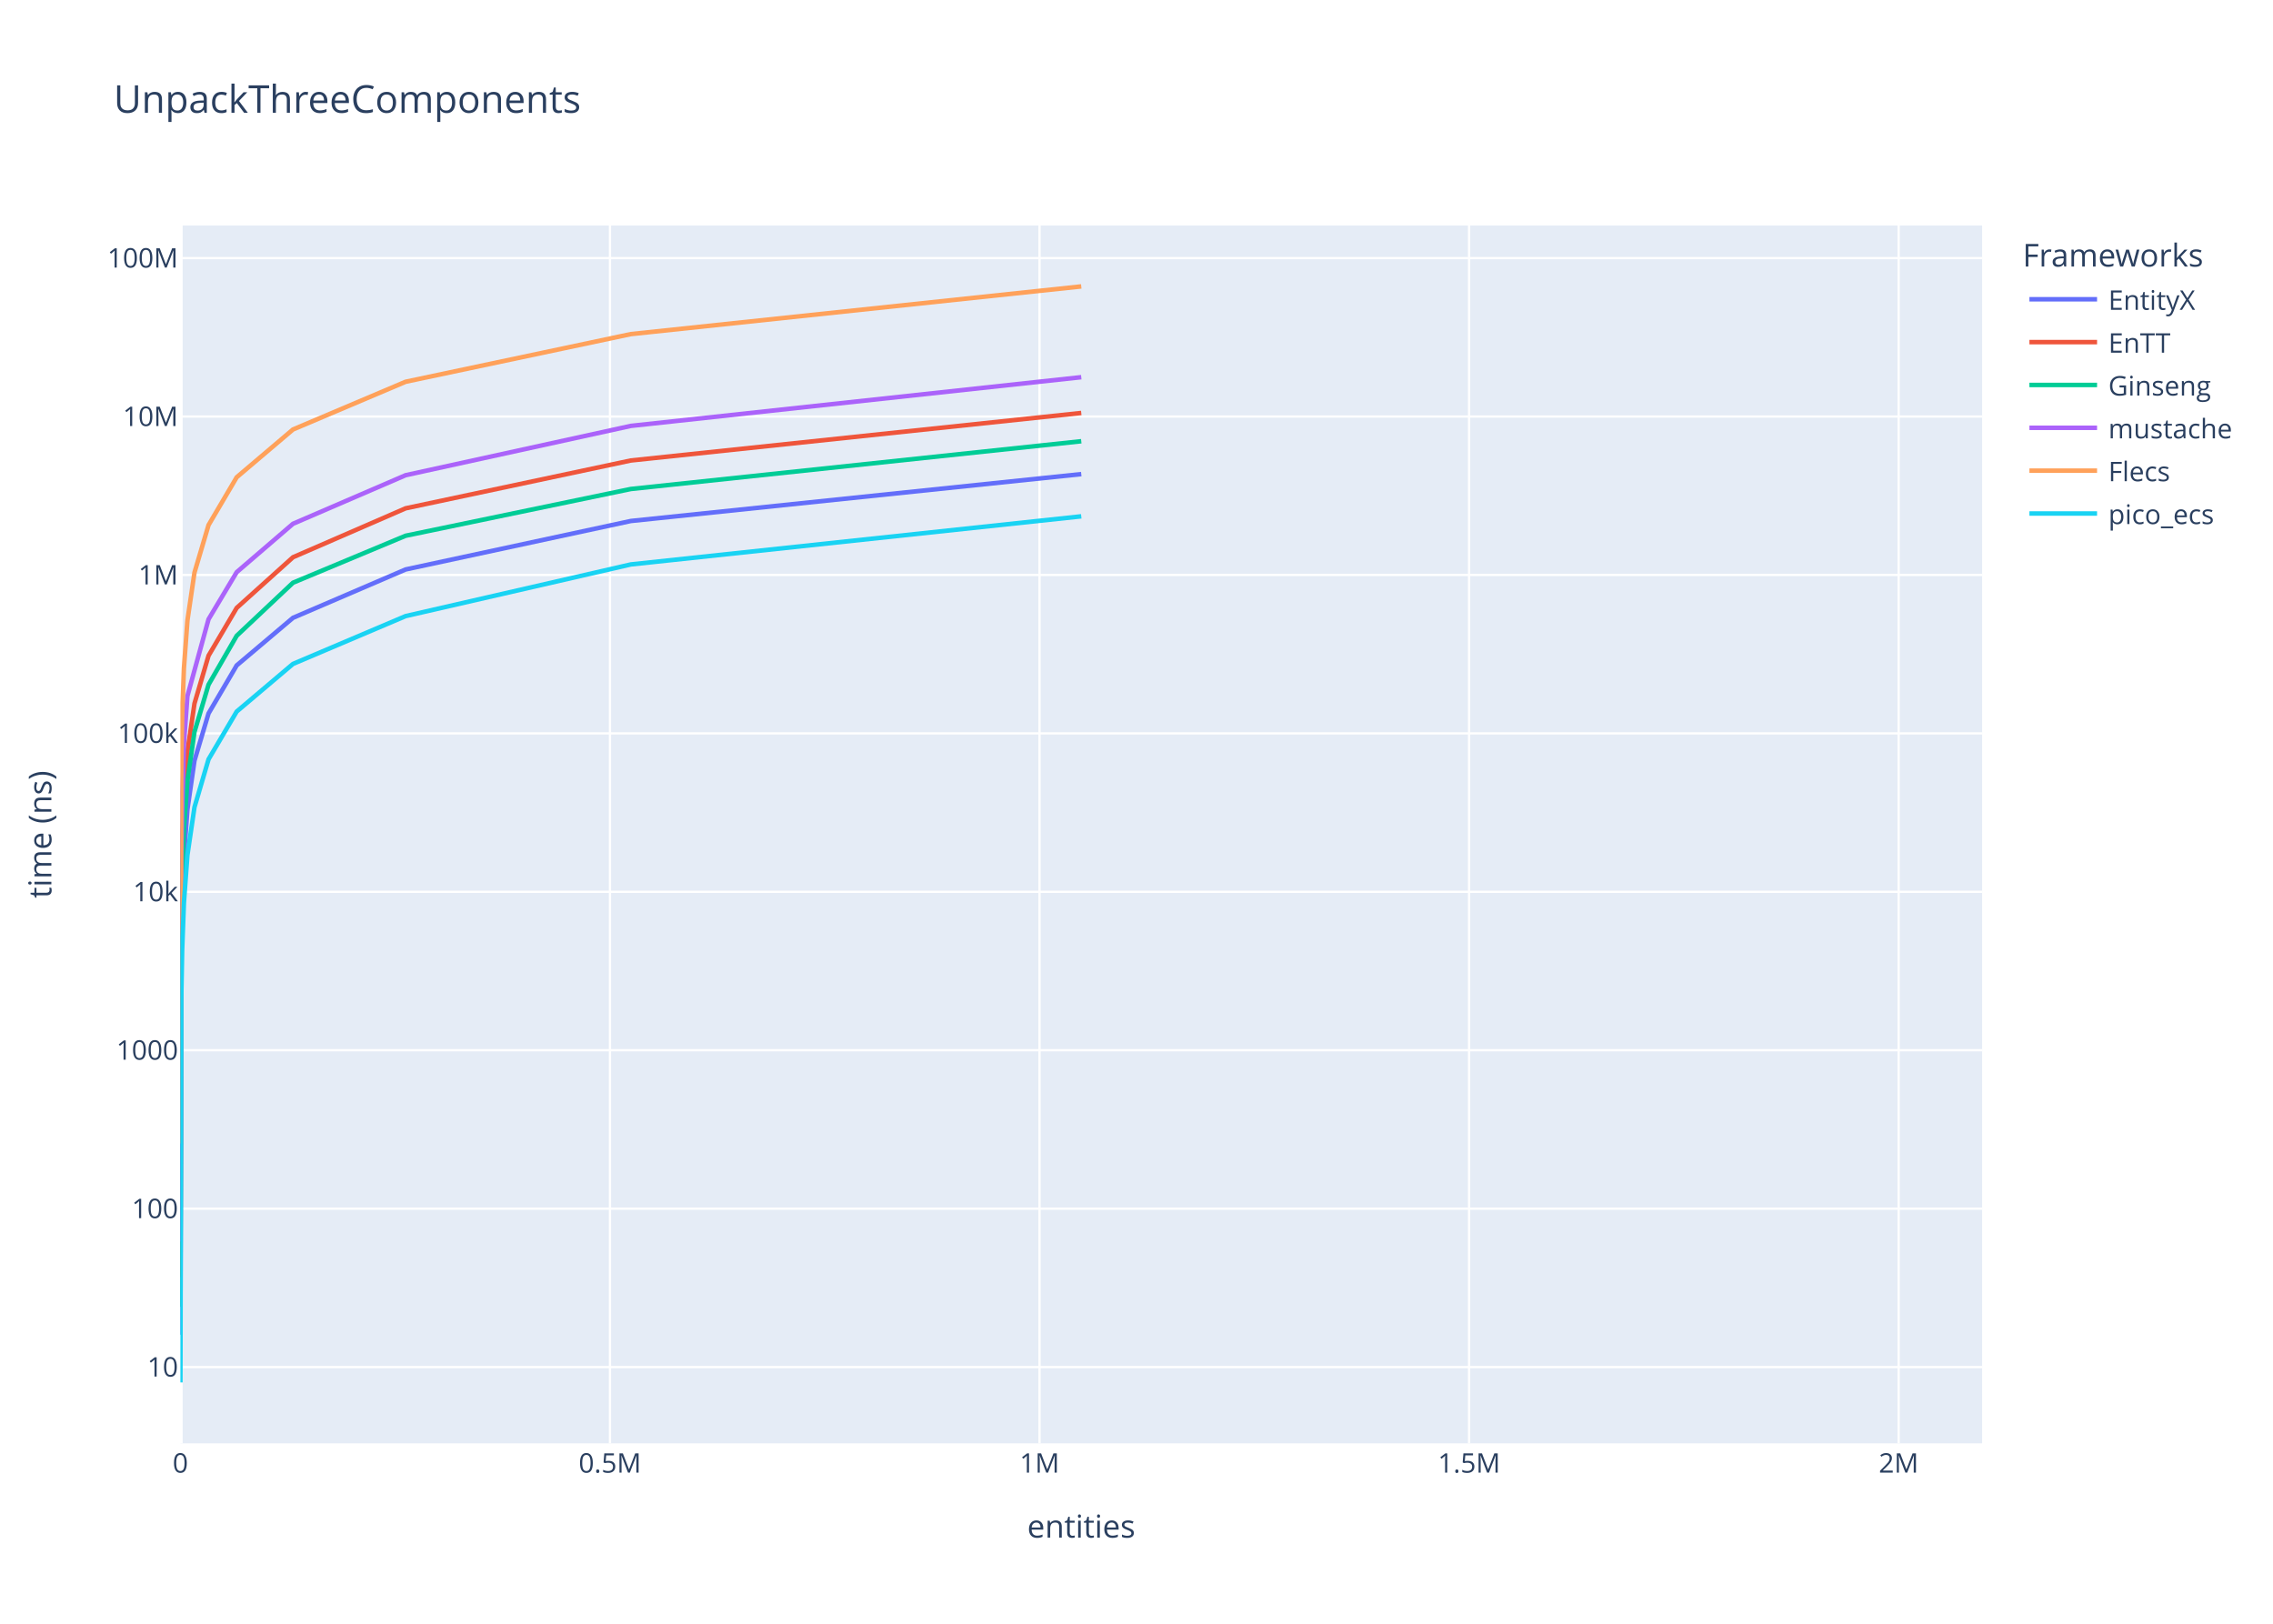
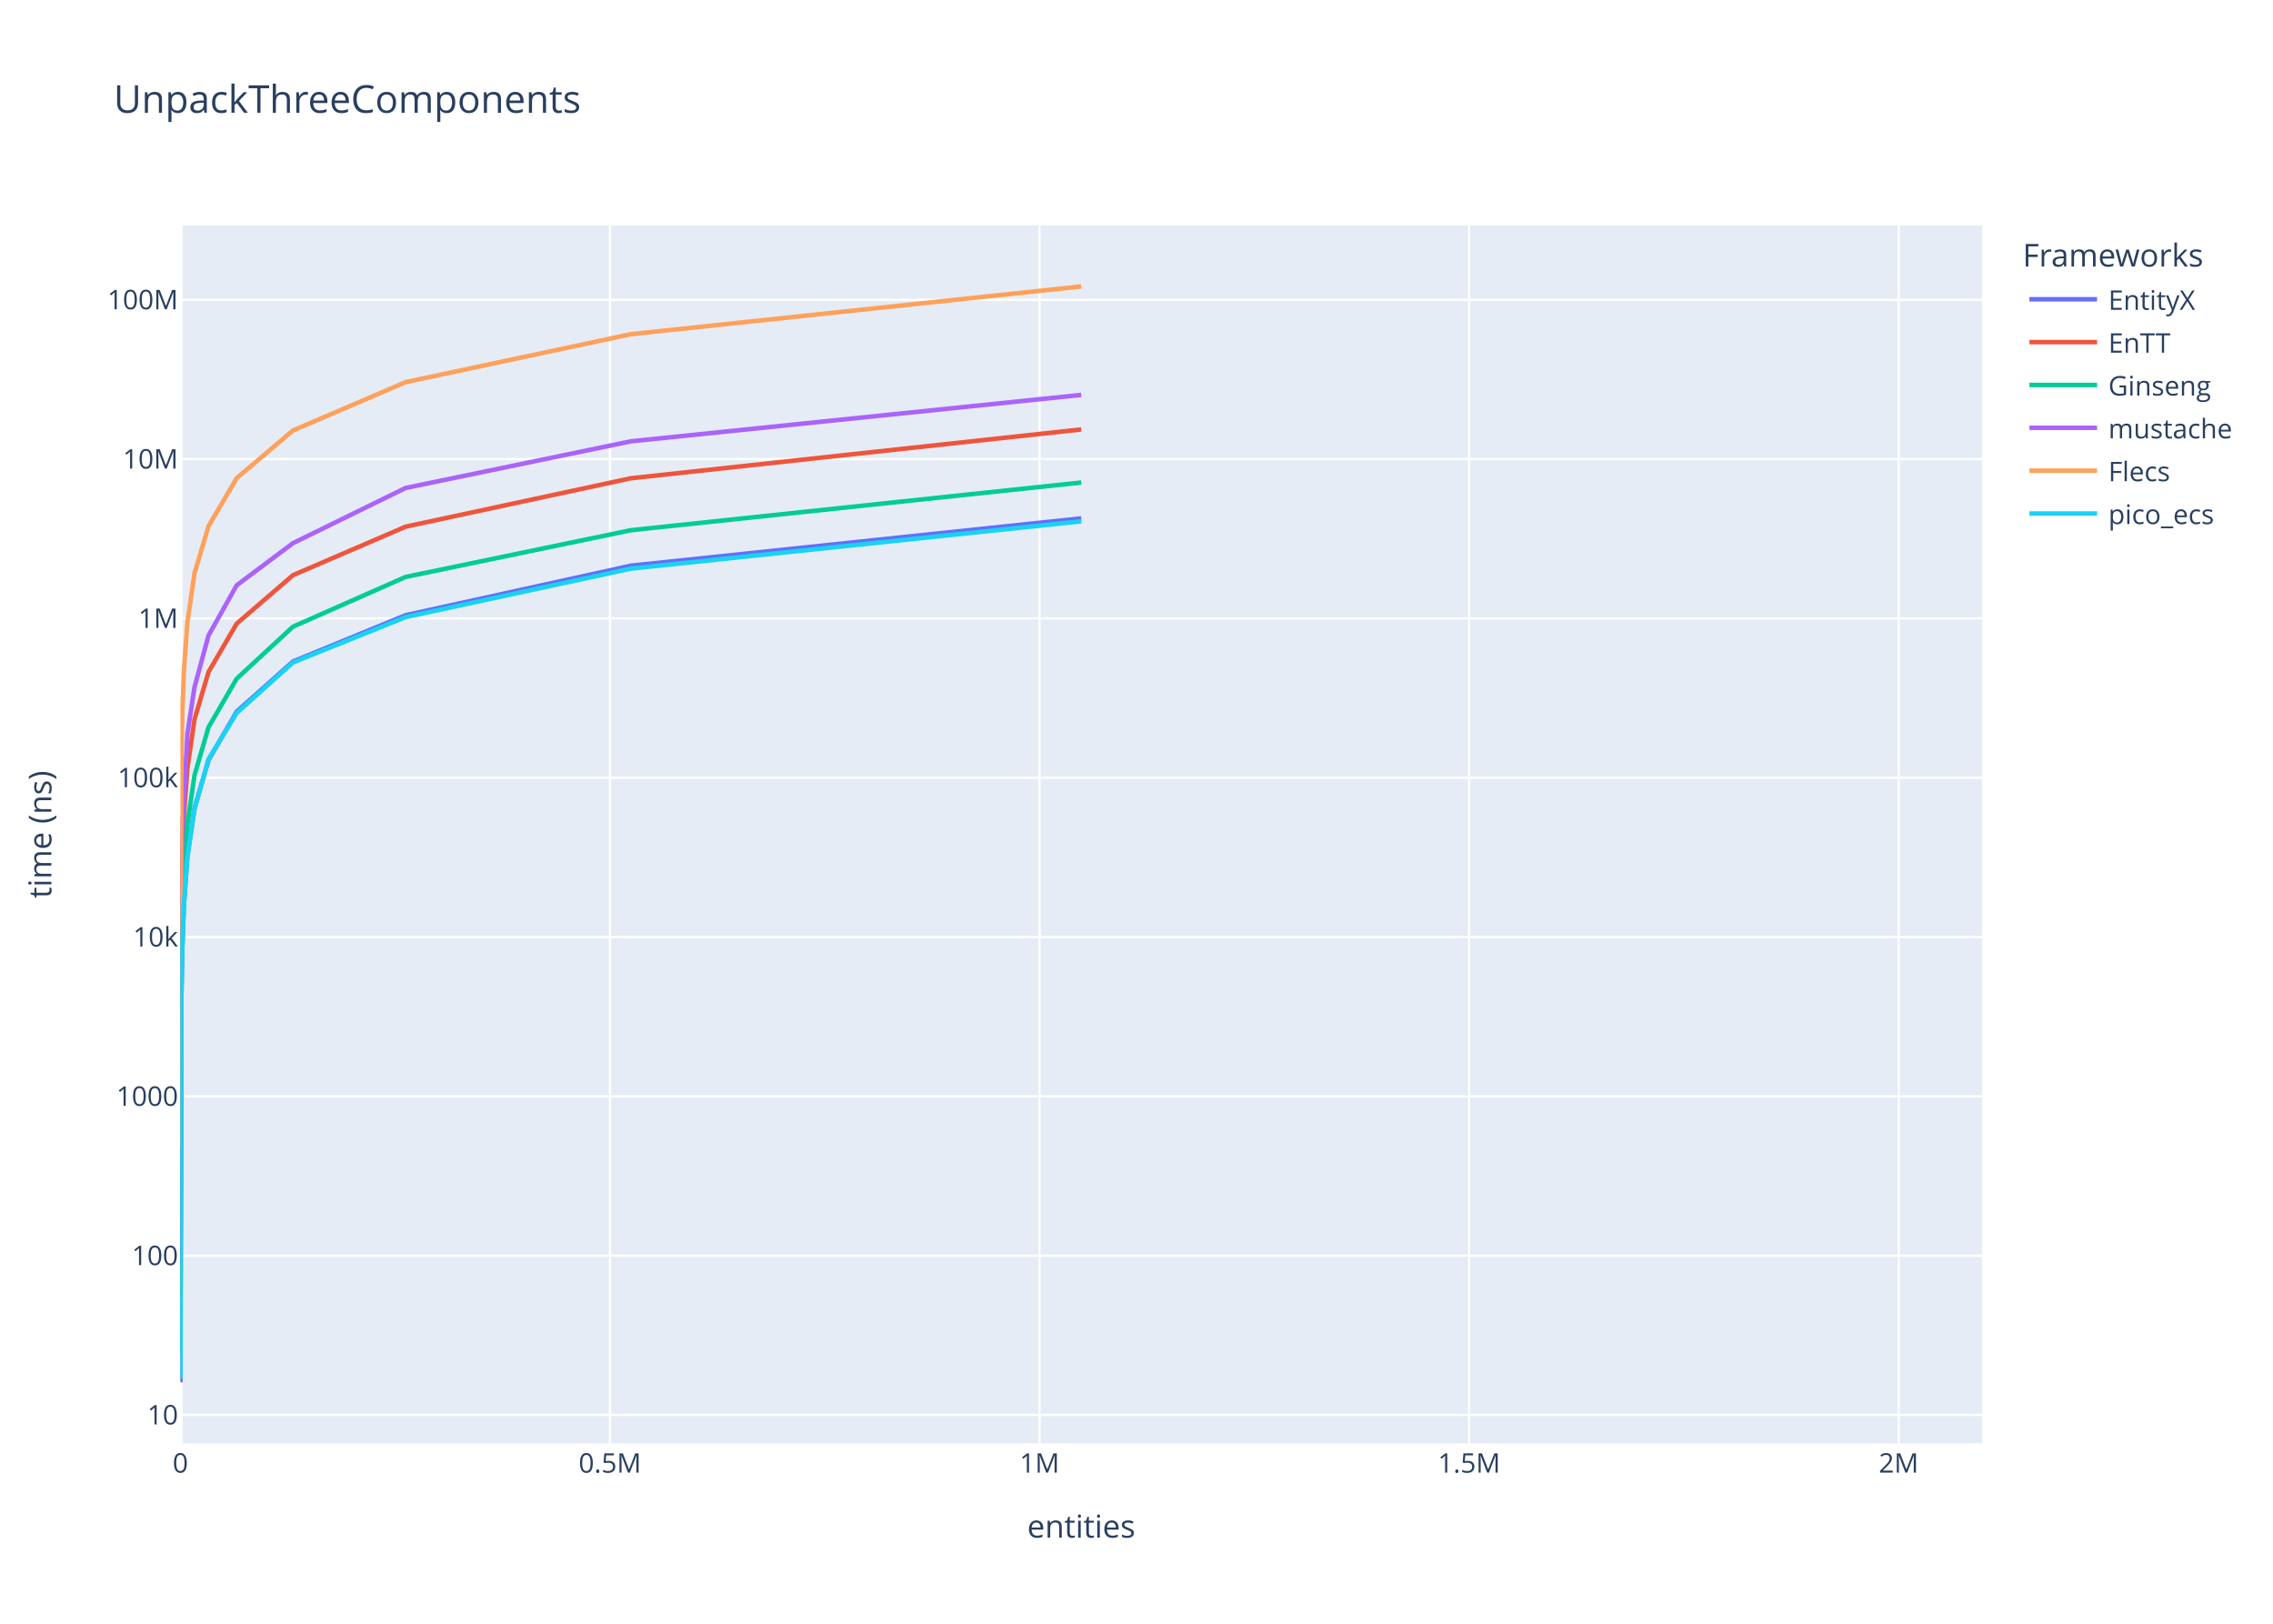
<svg xmlns="http://www.w3.org/2000/svg" class="main-svg" width="1008" height="720" style="" viewBox="0 0 1008 720">
  <rect x="0" y="0" width="1008" height="720" style="fill: rgb(255, 255, 255); fill-opacity: 1;" />
-   <defs id="defs-d4af37">
+   <defs id="defs-3fa588">
    <g class="clips">
-       <clipPath id="clipd4af37xyplot" class="plotclip">
+       <clipPath id="clip3fa588xyplot" class="plotclip">
        <rect width="799" height="540" />
      </clipPath>
-       <clipPath class="axesclip" id="clipd4af37x">
+       <clipPath class="axesclip" id="clip3fa588x">
        <rect x="80" y="0" width="799" height="720" />
      </clipPath>
-       <clipPath class="axesclip" id="clipd4af37y">
+       <clipPath class="axesclip" id="clip3fa588y">
        <rect x="0" y="100" width="1008" height="540" />
      </clipPath>
-       <clipPath class="axesclip" id="clipd4af37xy">
+       <clipPath class="axesclip" id="clip3fa588xy">
        <rect x="80" y="100" width="799" height="540" />
      </clipPath>
    </g>
    <g class="gradients" />
    <g class="patterns" />
  </defs>
  <g class="bglayer">
    <rect class="bg" x="80" y="100" width="799" height="540" style="fill: rgb(229, 236, 246); fill-opacity: 1; stroke-width: 0;" />
  </g>
  <g class="layer-below">
    <g class="imagelayer" />
    <g class="shapelayer" />
  </g>
  <g class="cartesianlayer">
    <g class="subplot xy">
      <g class="layer-subplot">
        <g class="shapelayer" />
        <g class="imagelayer" />
      </g>
      <g class="minor-gridlayer">
        <g class="x" />
        <g class="y" />
      </g>
      <g class="gridlayer">
        <g class="x">
          <path class="xgrid crisp" transform="translate(270.5,0)" d="M0,100v540" style="stroke: rgb(255, 255, 255); stroke-opacity: 1; stroke-width: 1px;" />
          <path class="xgrid crisp" transform="translate(460.99,0)" d="M0,100v540" style="stroke: rgb(255, 255, 255); stroke-opacity: 1; stroke-width: 1px;" />
          <path class="xgrid crisp" transform="translate(651.49,0)" d="M0,100v540" style="stroke: rgb(255, 255, 255); stroke-opacity: 1; stroke-width: 1px;" />
          <path class="xgrid crisp" transform="translate(841.99,0)" d="M0,100v540" style="stroke: rgb(255, 255, 255); stroke-opacity: 1; stroke-width: 1px;" />
        </g>
        <g class="y">
-           <path class="ygrid crisp" transform="translate(0,606.19)" d="M80,0h799" style="stroke: rgb(255, 255, 255); stroke-opacity: 1; stroke-width: 1px;" />
-           <path class="ygrid crisp" transform="translate(0,535.94)" d="M80,0h799" style="stroke: rgb(255, 255, 255); stroke-opacity: 1; stroke-width: 1px;" />
-           <path class="ygrid crisp" transform="translate(0,465.69)" d="M80,0h799" style="stroke: rgb(255, 255, 255); stroke-opacity: 1; stroke-width: 1px;" />
-           <path class="ygrid crisp" transform="translate(0,395.44)" d="M80,0h799" style="stroke: rgb(255, 255, 255); stroke-opacity: 1; stroke-width: 1px;" />
-           <path class="ygrid crisp" transform="translate(0,325.2)" d="M80,0h799" style="stroke: rgb(255, 255, 255); stroke-opacity: 1; stroke-width: 1px;" />
-           <path class="ygrid crisp" transform="translate(0,254.95)" d="M80,0h799" style="stroke: rgb(255, 255, 255); stroke-opacity: 1; stroke-width: 1px;" />
-           <path class="ygrid crisp" transform="translate(0,184.7)" d="M80,0h799" style="stroke: rgb(255, 255, 255); stroke-opacity: 1; stroke-width: 1px;" />
-           <path class="ygrid crisp" transform="translate(0,114.45)" d="M80,0h799" style="stroke: rgb(255, 255, 255); stroke-opacity: 1; stroke-width: 1px;" />
+           <path class="ygrid crisp" transform="translate(0,627.42)" d="M80,0h799" style="stroke: rgb(255, 255, 255); stroke-opacity: 1; stroke-width: 1px;" />
+           <path class="ygrid crisp" transform="translate(0,556.78)" d="M80,0h799" style="stroke: rgb(255, 255, 255); stroke-opacity: 1; stroke-width: 1px;" />
+           <path class="ygrid crisp" transform="translate(0,486.14)" d="M80,0h799" style="stroke: rgb(255, 255, 255); stroke-opacity: 1; stroke-width: 1px;" />
+           <path class="ygrid crisp" transform="translate(0,415.5)" d="M80,0h799" style="stroke: rgb(255, 255, 255); stroke-opacity: 1; stroke-width: 1px;" />
+           <path class="ygrid crisp" transform="translate(0,344.86)" d="M80,0h799" style="stroke: rgb(255, 255, 255); stroke-opacity: 1; stroke-width: 1px;" />
+           <path class="ygrid crisp" transform="translate(0,274.21)" d="M80,0h799" style="stroke: rgb(255, 255, 255); stroke-opacity: 1; stroke-width: 1px;" />
+           <path class="ygrid crisp" transform="translate(0,203.57)" d="M80,0h799" style="stroke: rgb(255, 255, 255); stroke-opacity: 1; stroke-width: 1px;" />
+           <path class="ygrid crisp" transform="translate(0,132.93)" d="M80,0h799" style="stroke: rgb(255, 255, 255); stroke-opacity: 1; stroke-width: 1px;" />
        </g>
      </g>
      <g class="zerolinelayer">
        <path class="xzl zl crisp" transform="translate(80,0)" d="M0,100v540" style="stroke: rgb(255, 255, 255); stroke-opacity: 1; stroke-width: 2px;" />
      </g>
      <path class="xlines-below" />
      <path class="ylines-below" />
      <g class="overlines-below" />
      <g class="xaxislayer-below" />
      <g class="yaxislayer-below" />
      <g class="overaxes-below" />
-       <g class="plot" transform="translate(80,100)" clip-path="url(#clipd4af37xyplot)">
+       <g class="plot" transform="translate(80,100)" clip-path="url(#clip3fa588xyplot)">
        <g class="scatterlayer mlayer">
-           <g class="trace scatter trace29a564" style="stroke-miterlimit: 2; opacity: 1;">
-             <g class="fills" />
-             <g class="errorbars" />
-             <g class="lines">
-               <path class="js-line" d="M0,491.85L0.39,322.28L0.78,300.81L1.56,280.05L3.12,258.86L6.24,237.29L12.48,216.35L24.97,195.05L49.94,173.95L99.88,152.51L199.75,131.02L399.5,110.23" style="vector-effect: non-scaling-stroke; fill: none; stroke: rgb(99, 110, 250); stroke-opacity: 1; stroke-width: 2px; opacity: 1;" />
-             </g>
-             <g class="points" />
-             <g class="text" />
-           </g>
-           <g class="trace scatter trace4665bc" style="stroke-miterlimit: 2; opacity: 1;">
-             <g class="fills" />
-             <g class="errorbars" />
-             <g class="lines">
-               <path class="js-line" d="M0,466.28L0.39,296.86L0.78,275.8L1.56,254.62L3.12,233.27L6.24,211.96L12.48,190.74L24.97,169.55L49.94,147.09L99.88,125.4L199.75,104.19L399.5,83.12" style="vector-effect: non-scaling-stroke; fill: none; stroke: rgb(239, 85, 59); stroke-opacity: 1; stroke-width: 2px; opacity: 1;" />
-             </g>
-             <g class="points" />
-             <g class="text" />
-           </g>
-           <g class="trace scatter tracee7e777" style="stroke-miterlimit: 2; opacity: 1;">
-             <g class="fills" />
-             <g class="errorbars" />
-             <g class="lines">
-               <path class="js-line" d="M0,479.48L0.39,309.96L0.78,288.79L1.56,267.61L3.12,246.09L6.24,224.53L12.48,203.59L24.97,181.91L49.94,158.39L99.88,137.56L199.75,116.83L399.5,95.65" style="vector-effect: non-scaling-stroke; fill: none; stroke: rgb(0, 204, 150); stroke-opacity: 1; stroke-width: 2px; opacity: 1;" />
-             </g>
-             <g class="points" />
-             <g class="text" />
-           </g>
-           <g class="trace scatter tracedeefd8" style="stroke-miterlimit: 2; opacity: 1;">
-             <g class="fills" />
-             <g class="errorbars" />
-             <g class="lines">
-               <path class="js-line" d="M0,450.53L0.39,280.9L0.78,259.74L1.56,229.93L3.12,208.61L12.48,174.59L24.97,153.71L49.94,132.25L99.88,110.72L199.75,88.85L399.5,67.25" style="vector-effect: non-scaling-stroke; fill: none; stroke: rgb(171, 99, 250); stroke-opacity: 1; stroke-width: 2px; opacity: 1;" />
-             </g>
-             <g class="points" />
-             <g class="text" />
-           </g>
-           <g class="trace scatter traceca92a9" style="stroke-miterlimit: 2; opacity: 1;">
-             <g class="fills" />
-             <g class="errorbars" />
-             <g class="lines">
-               <path class="js-line" d="M0,407.03L0.39,238.76L0.78,217.56L1.56,196.38L3.12,175.11L6.24,153.89L12.48,132.83L24.97,111.62L49.94,90.44L99.88,69.28L199.75,48.15L399.5,27" style="vector-effect: non-scaling-stroke; fill: none; stroke: rgb(255, 161, 90); stroke-opacity: 1; stroke-width: 2px; opacity: 1;" />
-             </g>
-             <g class="points" />
-             <g class="text" />
-           </g>
-           <g class="trace scatter tracec1703d" style="stroke-miterlimit: 2; opacity: 1;">
-             <g class="fills" />
-             <g class="errorbars" />
-             <g class="lines">
-               <path class="js-line" d="M0,513L0.39,342.4L0.78,321.31L1.56,300.27L3.12,279.07L6.24,257.94L12.48,236.69L24.97,215.51L49.94,194.39L99.88,173.19L199.75,150.28L399.5,128.95" style="vector-effect: non-scaling-stroke; fill: none; stroke: rgb(25, 211, 243); stroke-opacity: 1; stroke-width: 2px; opacity: 1;" />
+           <g class="trace scatter traced778cc" style="stroke-miterlimit: 2; opacity: 1;">
+             <g class="fills" />
+             <g class="errorbars" />
+             <g class="lines">
+               <path class="js-line" d="M0,513L0.39,343.47L0.78,322.18L1.56,300.99L3.12,279.4L6.24,258.36L12.48,237.04L24.97,215.53L49.94,193.31L99.88,172.8L199.75,150.84L399.5,129.86" style="vector-effect: non-scaling-stroke; fill: none; stroke: rgb(99, 110, 250); stroke-opacity: 1; stroke-width: 2px; opacity: 1;" />
+             </g>
+             <g class="points" />
+             <g class="text" />
+           </g>
+           <g class="trace scatter trace5a77ff" style="stroke-miterlimit: 2; opacity: 1;">
+             <g class="fills" />
+             <g class="errorbars" />
+             <g class="lines">
+               <path class="js-line" d="M0,474.57L0.39,304.48L0.78,283.21L1.56,261.94L3.12,240.56L6.24,219.06L12.48,197.95L24.97,176.53L49.94,155.04L99.88,133.54L199.75,112.07L399.5,90.42" style="vector-effect: non-scaling-stroke; fill: none; stroke: rgb(239, 85, 59); stroke-opacity: 1; stroke-width: 2px; opacity: 1;" />
+             </g>
+             <g class="points" />
+             <g class="text" />
+           </g>
+           <g class="trace scatter trace74b847" style="stroke-miterlimit: 2; opacity: 1;">
+             <g class="fills" />
+             <g class="errorbars" />
+             <g class="lines">
+               <path class="js-line" d="M0,500.56L0.39,329.6L0.78,308.26L1.56,286.7L3.12,265.29L6.24,243.85L12.48,222.45L24.97,200.94L49.94,177.87L99.88,155.83L199.75,135.11L399.5,113.96" style="vector-effect: non-scaling-stroke; fill: none; stroke: rgb(0, 204, 150); stroke-opacity: 1; stroke-width: 2px; opacity: 1;" />
+             </g>
+             <g class="points" />
+             <g class="text" />
+           </g>
+           <g class="trace scatter trace587167" style="stroke-miterlimit: 2; opacity: 1;">
+             <g class="fills" />
+             <g class="errorbars" />
+             <g class="lines">
+               <path class="js-line" d="M0,457.4L0.39,289.71L0.78,268.67L3.12,225.25L6.24,204.78L12.48,181.76L24.97,159.52L49.94,140.83L99.88,116.37L199.75,95.69L399.5,75.11" style="vector-effect: non-scaling-stroke; fill: none; stroke: rgb(171, 99, 250); stroke-opacity: 1; stroke-width: 2px; opacity: 1;" />
+             </g>
+             <g class="points" />
+             <g class="text" />
+           </g>
+           <g class="trace scatter tracec3f06f" style="stroke-miterlimit: 2; opacity: 1;">
+             <g class="fills" />
+             <g class="errorbars" />
+             <g class="lines">
+               <path class="js-line" d="M0,409.24L0.39,239.43L0.78,218.39L1.56,197.17L3.12,175.83L6.24,154.25L12.48,133.3L24.97,112.02L49.94,90.86L99.88,69.45L199.75,48.18L399.5,27" style="vector-effect: non-scaling-stroke; fill: none; stroke: rgb(255, 161, 90); stroke-opacity: 1; stroke-width: 2px; opacity: 1;" />
+             </g>
+             <g class="points" />
+             <g class="text" />
+           </g>
+           <g class="trace scatter trace4baa64" style="stroke-miterlimit: 2; opacity: 1;">
+             <g class="fills" />
+             <g class="errorbars" />
+             <g class="lines">
+               <path class="js-line" d="M0,511.14L0.39,343.7L0.78,322.22L1.56,300.99L3.12,279.82L6.24,258.79L12.48,236.62L24.97,216.15L49.94,193.74L99.88,173.64L199.75,152.14L399.5,131.15" style="vector-effect: non-scaling-stroke; fill: none; stroke: rgb(25, 211, 243); stroke-opacity: 1; stroke-width: 2px; opacity: 1;" />
            </g>
            <g class="points" />
            <g class="text" />
          </g>
        </g>
      </g>
      <g class="overplot" />
      <path class="xlines-above crisp" d="M0,0" style="fill: none;" />
      <path class="ylines-above crisp" d="M0,0" style="fill: none;" />
      <g class="overlines-above" />
      <g class="xaxislayer-above">
        <g class="xtick">
          <text text-anchor="middle" x="0" y="653" transform="translate(80,0)" style="font-family: 'Open Sans', verdana, arial, sans-serif; font-size: 12px; fill: rgb(42, 63, 95); fill-opacity: 1; white-space: pre; opacity: 1;">0</text>
        </g>
        <g class="xtick">
          <text text-anchor="middle" x="0" y="653" style="font-family: 'Open Sans', verdana, arial, sans-serif; font-size: 12px; fill: rgb(42, 63, 95); fill-opacity: 1; white-space: pre; opacity: 1;" transform="translate(270.5,0)">0.5M</text>
        </g>
        <g class="xtick">
          <text text-anchor="middle" x="0" y="653" style="font-family: 'Open Sans', verdana, arial, sans-serif; font-size: 12px; fill: rgb(42, 63, 95); fill-opacity: 1; white-space: pre; opacity: 1;" transform="translate(460.99,0)">1M</text>
        </g>
        <g class="xtick">
          <text text-anchor="middle" x="0" y="653" style="font-family: 'Open Sans', verdana, arial, sans-serif; font-size: 12px; fill: rgb(42, 63, 95); fill-opacity: 1; white-space: pre; opacity: 1;" transform="translate(651.49,0)">1.5M</text>
        </g>
        <g class="xtick">
          <text text-anchor="middle" x="0" y="653" style="font-family: 'Open Sans', verdana, arial, sans-serif; font-size: 12px; fill: rgb(42, 63, 95); fill-opacity: 1; white-space: pre; opacity: 1;" transform="translate(841.99,0)">2M</text>
        </g>
      </g>
      <g class="yaxislayer-above">
        <g class="ytick">
-           <text text-anchor="end" x="79" y="4.2" transform="translate(0,606.19)" style="font-family: 'Open Sans', verdana, arial, sans-serif; font-size: 12px; fill: rgb(42, 63, 95); fill-opacity: 1; white-space: pre; opacity: 1;">10</text>
-         </g>
-         <g class="ytick">
-           <text text-anchor="end" x="79" y="4.2" style="font-family: 'Open Sans', verdana, arial, sans-serif; font-size: 12px; fill: rgb(42, 63, 95); fill-opacity: 1; white-space: pre; opacity: 1;" transform="translate(0,535.94)">100</text>
-         </g>
-         <g class="ytick">
-           <text text-anchor="end" x="79" y="4.2" style="font-family: 'Open Sans', verdana, arial, sans-serif; font-size: 12px; fill: rgb(42, 63, 95); fill-opacity: 1; white-space: pre; opacity: 1;" transform="translate(0,465.69)">1000</text>
-         </g>
-         <g class="ytick">
-           <text text-anchor="end" x="79" y="4.2" style="font-family: 'Open Sans', verdana, arial, sans-serif; font-size: 12px; fill: rgb(42, 63, 95); fill-opacity: 1; white-space: pre; opacity: 1;" transform="translate(0,395.44)">10k</text>
-         </g>
-         <g class="ytick">
-           <text text-anchor="end" x="79" y="4.2" style="font-family: 'Open Sans', verdana, arial, sans-serif; font-size: 12px; fill: rgb(42, 63, 95); fill-opacity: 1; white-space: pre; opacity: 1;" transform="translate(0,325.2)">100k</text>
-         </g>
-         <g class="ytick">
-           <text text-anchor="end" x="79" y="4.2" style="font-family: 'Open Sans', verdana, arial, sans-serif; font-size: 12px; fill: rgb(42, 63, 95); fill-opacity: 1; white-space: pre; opacity: 1;" transform="translate(0,254.95)">1M</text>
-         </g>
-         <g class="ytick">
-           <text text-anchor="end" x="79" y="4.2" style="font-family: 'Open Sans', verdana, arial, sans-serif; font-size: 12px; fill: rgb(42, 63, 95); fill-opacity: 1; white-space: pre; opacity: 1;" transform="translate(0,184.7)">10M</text>
-         </g>
-         <g class="ytick">
-           <text text-anchor="end" x="79" y="4.2" style="font-family: 'Open Sans', verdana, arial, sans-serif; font-size: 12px; fill: rgb(42, 63, 95); fill-opacity: 1; white-space: pre; opacity: 1;" transform="translate(0,114.45)">100M</text>
+           <text text-anchor="end" x="79" y="4.2" transform="translate(0,627.42)" style="font-family: 'Open Sans', verdana, arial, sans-serif; font-size: 12px; fill: rgb(42, 63, 95); fill-opacity: 1; white-space: pre; opacity: 1;">10</text>
+         </g>
+         <g class="ytick">
+           <text text-anchor="end" x="79" y="4.2" style="font-family: 'Open Sans', verdana, arial, sans-serif; font-size: 12px; fill: rgb(42, 63, 95); fill-opacity: 1; white-space: pre; opacity: 1;" transform="translate(0,556.78)">100</text>
+         </g>
+         <g class="ytick">
+           <text text-anchor="end" x="79" y="4.2" style="font-family: 'Open Sans', verdana, arial, sans-serif; font-size: 12px; fill: rgb(42, 63, 95); fill-opacity: 1; white-space: pre; opacity: 1;" transform="translate(0,486.14)">1000</text>
+         </g>
+         <g class="ytick">
+           <text text-anchor="end" x="79" y="4.2" style="font-family: 'Open Sans', verdana, arial, sans-serif; font-size: 12px; fill: rgb(42, 63, 95); fill-opacity: 1; white-space: pre; opacity: 1;" transform="translate(0,415.5)">10k</text>
+         </g>
+         <g class="ytick">
+           <text text-anchor="end" x="79" y="4.2" style="font-family: 'Open Sans', verdana, arial, sans-serif; font-size: 12px; fill: rgb(42, 63, 95); fill-opacity: 1; white-space: pre; opacity: 1;" transform="translate(0,344.86)">100k</text>
+         </g>
+         <g class="ytick">
+           <text text-anchor="end" x="79" y="4.2" style="font-family: 'Open Sans', verdana, arial, sans-serif; font-size: 12px; fill: rgb(42, 63, 95); fill-opacity: 1; white-space: pre; opacity: 1;" transform="translate(0,274.21)">1M</text>
+         </g>
+         <g class="ytick">
+           <text text-anchor="end" x="79" y="4.2" style="font-family: 'Open Sans', verdana, arial, sans-serif; font-size: 12px; fill: rgb(42, 63, 95); fill-opacity: 1; white-space: pre; opacity: 1;" transform="translate(0,203.57)">10M</text>
+         </g>
+         <g class="ytick">
+           <text text-anchor="end" x="79" y="4.2" style="font-family: 'Open Sans', verdana, arial, sans-serif; font-size: 12px; fill: rgb(42, 63, 95); fill-opacity: 1; white-space: pre; opacity: 1;" transform="translate(0,132.93)">100M</text>
        </g>
      </g>
      <g class="overaxes-above" />
    </g>
  </g>
  <g class="polarlayer" />
  <g class="smithlayer" />
  <g class="ternarylayer" />
  <g class="geolayer" />
  <g class="funnelarealayer" />
  <g class="pielayer" />
  <g class="iciclelayer" />
  <g class="treemaplayer" />
  <g class="sunburstlayer" />
  <g class="glimages" />
-   <defs id="topdefs-d4af37">
+   <defs id="topdefs-3fa588">
    <g class="clips" />
-     <clipPath id="legendd4af37">
+     <clipPath id="legend3fa588">
      <rect width="101" height="143" x="0" y="0" />
    </clipPath>
  </defs>
  <g class="layer-above">
    <g class="imagelayer" />
    <g class="shapelayer" />
  </g>
  <g class="infolayer">
    <g class="legend" pointer-events="all" transform="translate(894.98,100)">
      <rect class="bg" shape-rendering="crispEdges" width="101" height="143" x="0" y="0" style="stroke: rgb(68, 68, 68); stroke-opacity: 1; fill: rgb(255, 255, 255); fill-opacity: 1; stroke-width: 0px;" />
-       <g class="scrollbox" transform="" clip-path="url(#legendd4af37)">
+       <g class="scrollbox" transform="" clip-path="url(#legend3fa588)">
        <text class="legendtitletext" text-anchor="start" x="2" y="18.2" style="font-family: 'Open Sans', verdana, arial, sans-serif; font-size: 14px; fill: rgb(42, 63, 95); fill-opacity: 1; white-space: pre;">Frameworks</text>
        <g class="groups" transform="">
          <g class="traces" transform="translate(0,32.7)" style="opacity: 1;">
            <text class="legendtext" text-anchor="start" x="40" y="4.68" style="font-family: 'Open Sans', verdana, arial, sans-serif; font-size: 12px; fill: rgb(42, 63, 95); fill-opacity: 1; white-space: pre;">EntityX</text>
            <g class="layers" style="opacity: 1;">
              <g class="legendfill" />
              <g class="legendlines">
                <path class="js-line" d="M5,0h30" style="fill: none; stroke: rgb(99, 110, 250); stroke-opacity: 1; stroke-width: 2px;" />
              </g>
              <g class="legendsymbols">
                <g class="legendpoints" />
              </g>
            </g>
            <rect class="legendtoggle" x="0" y="-9.5" width="95.25" height="19" style="fill: rgb(0, 0, 0); fill-opacity: 0;" />
          </g>
        </g>
        <g class="groups" transform="">
          <g class="traces" transform="translate(0,51.7)" style="opacity: 1;">
            <text class="legendtext" text-anchor="start" x="40" y="4.68" style="font-family: 'Open Sans', verdana, arial, sans-serif; font-size: 12px; fill: rgb(42, 63, 95); fill-opacity: 1; white-space: pre;">EnTT</text>
            <g class="layers" style="opacity: 1;">
              <g class="legendfill" />
              <g class="legendlines">
                <path class="js-line" d="M5,0h30" style="fill: none; stroke: rgb(239, 85, 59); stroke-opacity: 1; stroke-width: 2px;" />
              </g>
              <g class="legendsymbols">
                <g class="legendpoints" />
              </g>
            </g>
            <rect class="legendtoggle" x="0" y="-9.5" width="95.25" height="19" style="fill: rgb(0, 0, 0); fill-opacity: 0;" />
          </g>
        </g>
        <g class="groups" transform="">
          <g class="traces" transform="translate(0,70.7)" style="opacity: 1;">
            <text class="legendtext" text-anchor="start" x="40" y="4.68" style="font-family: 'Open Sans', verdana, arial, sans-serif; font-size: 12px; fill: rgb(42, 63, 95); fill-opacity: 1; white-space: pre;">Ginseng</text>
            <g class="layers" style="opacity: 1;">
              <g class="legendfill" />
              <g class="legendlines">
                <path class="js-line" d="M5,0h30" style="fill: none; stroke: rgb(0, 204, 150); stroke-opacity: 1; stroke-width: 2px;" />
              </g>
              <g class="legendsymbols">
                <g class="legendpoints" />
              </g>
            </g>
            <rect class="legendtoggle" x="0" y="-9.5" width="95.25" height="19" style="fill: rgb(0, 0, 0); fill-opacity: 0;" />
          </g>
        </g>
        <g class="groups" transform="">
          <g class="traces" transform="translate(0,89.7)" style="opacity: 1;">
            <text class="legendtext" text-anchor="start" x="40" y="4.68" style="font-family: 'Open Sans', verdana, arial, sans-serif; font-size: 12px; fill: rgb(42, 63, 95); fill-opacity: 1; white-space: pre;">mustache</text>
            <g class="layers" style="opacity: 1;">
              <g class="legendfill" />
              <g class="legendlines">
                <path class="js-line" d="M5,0h30" style="fill: none; stroke: rgb(171, 99, 250); stroke-opacity: 1; stroke-width: 2px;" />
              </g>
              <g class="legendsymbols">
                <g class="legendpoints" />
              </g>
            </g>
            <rect class="legendtoggle" x="0" y="-9.5" width="95.25" height="19" style="fill: rgb(0, 0, 0); fill-opacity: 0;" />
          </g>
        </g>
        <g class="groups" transform="">
          <g class="traces" transform="translate(0,108.7)" style="opacity: 1;">
            <text class="legendtext" text-anchor="start" x="40" y="4.68" style="font-family: 'Open Sans', verdana, arial, sans-serif; font-size: 12px; fill: rgb(42, 63, 95); fill-opacity: 1; white-space: pre;">Flecs</text>
            <g class="layers" style="opacity: 1;">
              <g class="legendfill" />
              <g class="legendlines">
                <path class="js-line" d="M5,0h30" style="fill: none; stroke: rgb(255, 161, 90); stroke-opacity: 1; stroke-width: 2px;" />
              </g>
              <g class="legendsymbols">
                <g class="legendpoints" />
              </g>
            </g>
            <rect class="legendtoggle" x="0" y="-9.5" width="95.25" height="19" style="fill: rgb(0, 0, 0); fill-opacity: 0;" />
          </g>
        </g>
        <g class="groups" transform="">
          <g class="traces" transform="translate(0,127.7)" style="opacity: 1;">
            <text class="legendtext" text-anchor="start" x="40" y="4.68" style="font-family: 'Open Sans', verdana, arial, sans-serif; font-size: 12px; fill: rgb(42, 63, 95); fill-opacity: 1; white-space: pre;">pico_ecs</text>
            <g class="layers" style="opacity: 1;">
              <g class="legendfill" />
              <g class="legendlines">
                <path class="js-line" d="M5,0h30" style="fill: none; stroke: rgb(25, 211, 243); stroke-opacity: 1; stroke-width: 2px;" />
              </g>
              <g class="legendsymbols">
                <g class="legendpoints" />
              </g>
            </g>
            <rect class="legendtoggle" x="0" y="-9.5" width="95.25" height="19" style="fill: rgb(0, 0, 0); fill-opacity: 0;" />
          </g>
        </g>
      </g>
      <rect class="scrollbar" rx="20" ry="3" width="0" height="0" x="0" y="0" style="fill: rgb(128, 139, 164); fill-opacity: 1;" />
    </g>
    <g class="g-gtitle">
      <text class="gtitle" x="50.4" y="50" text-anchor="start" dy="0em" style="font-family: 'Open Sans', verdana, arial, sans-serif; font-size: 17px; fill: rgb(42, 63, 95); opacity: 1; font-weight: normal; white-space: pre;">UnpackThreeComponents</text>
    </g>
    <g class="g-xtitle">
      <text class="xtitle" x="479.5" y="681.8" text-anchor="middle" style="font-family: 'Open Sans', verdana, arial, sans-serif; font-size: 14px; fill: rgb(42, 63, 95); opacity: 1; font-weight: normal; white-space: pre;">entities</text>
    </g>
    <g class="g-ytitle">
      <text class="ytitle" transform="rotate(-90,22.77813,370)" x="22.778" y="370" text-anchor="middle" style="font-family: 'Open Sans', verdana, arial, sans-serif; font-size: 14px; fill: rgb(42, 63, 95); opacity: 1; font-weight: normal; white-space: pre;">time (ns)</text>
    </g>
  </g>
</svg>
